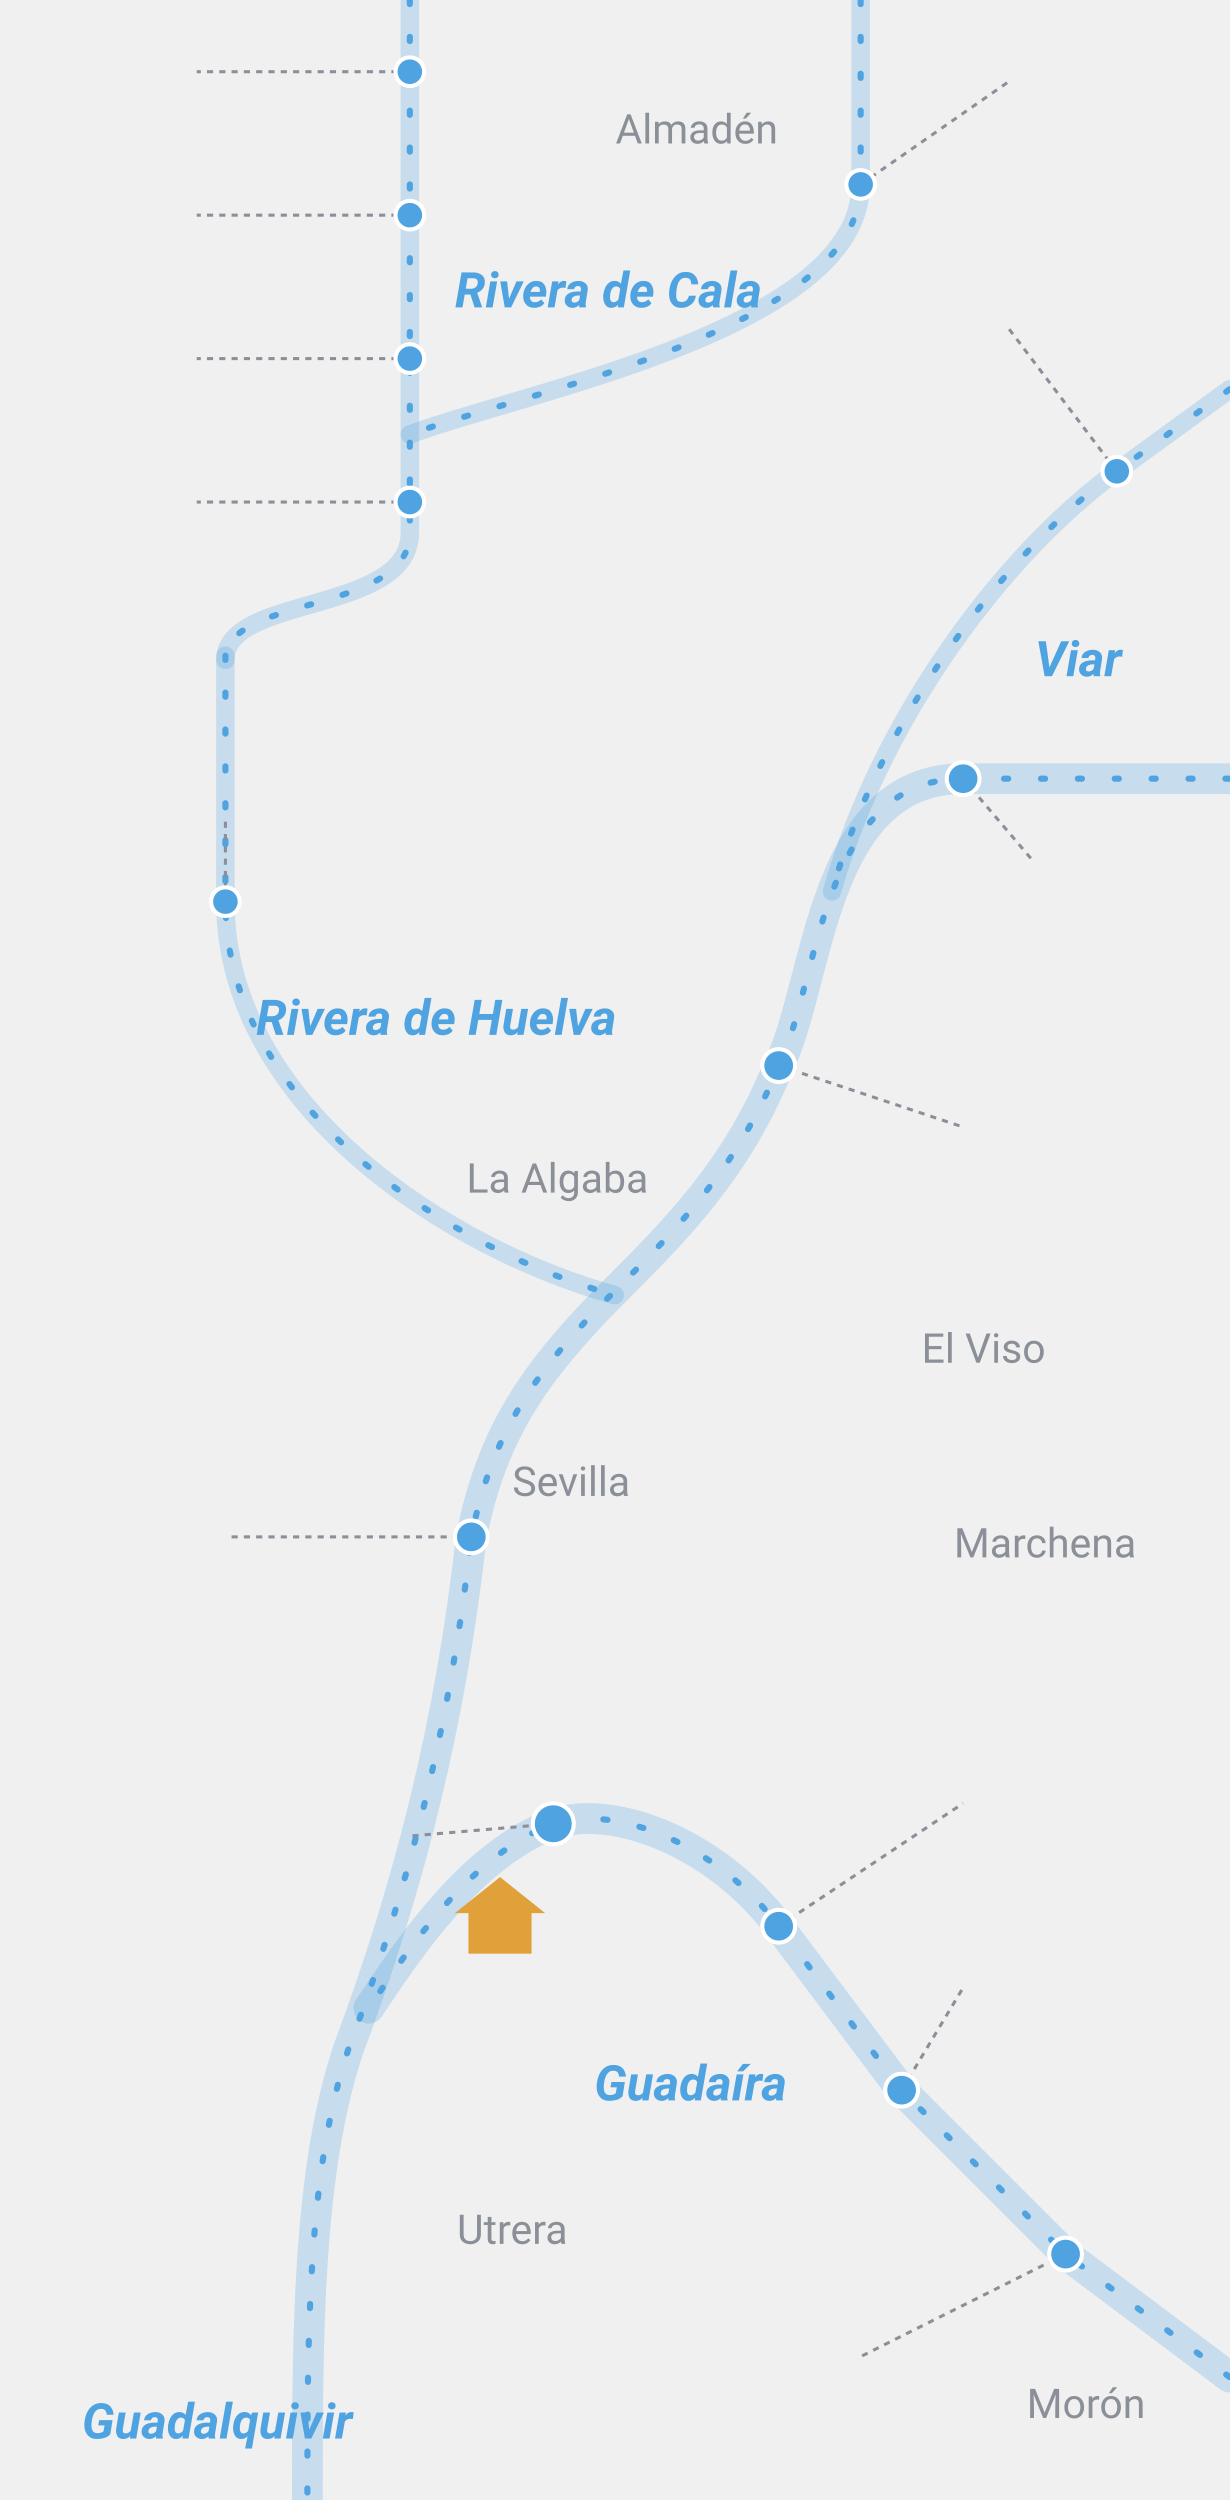
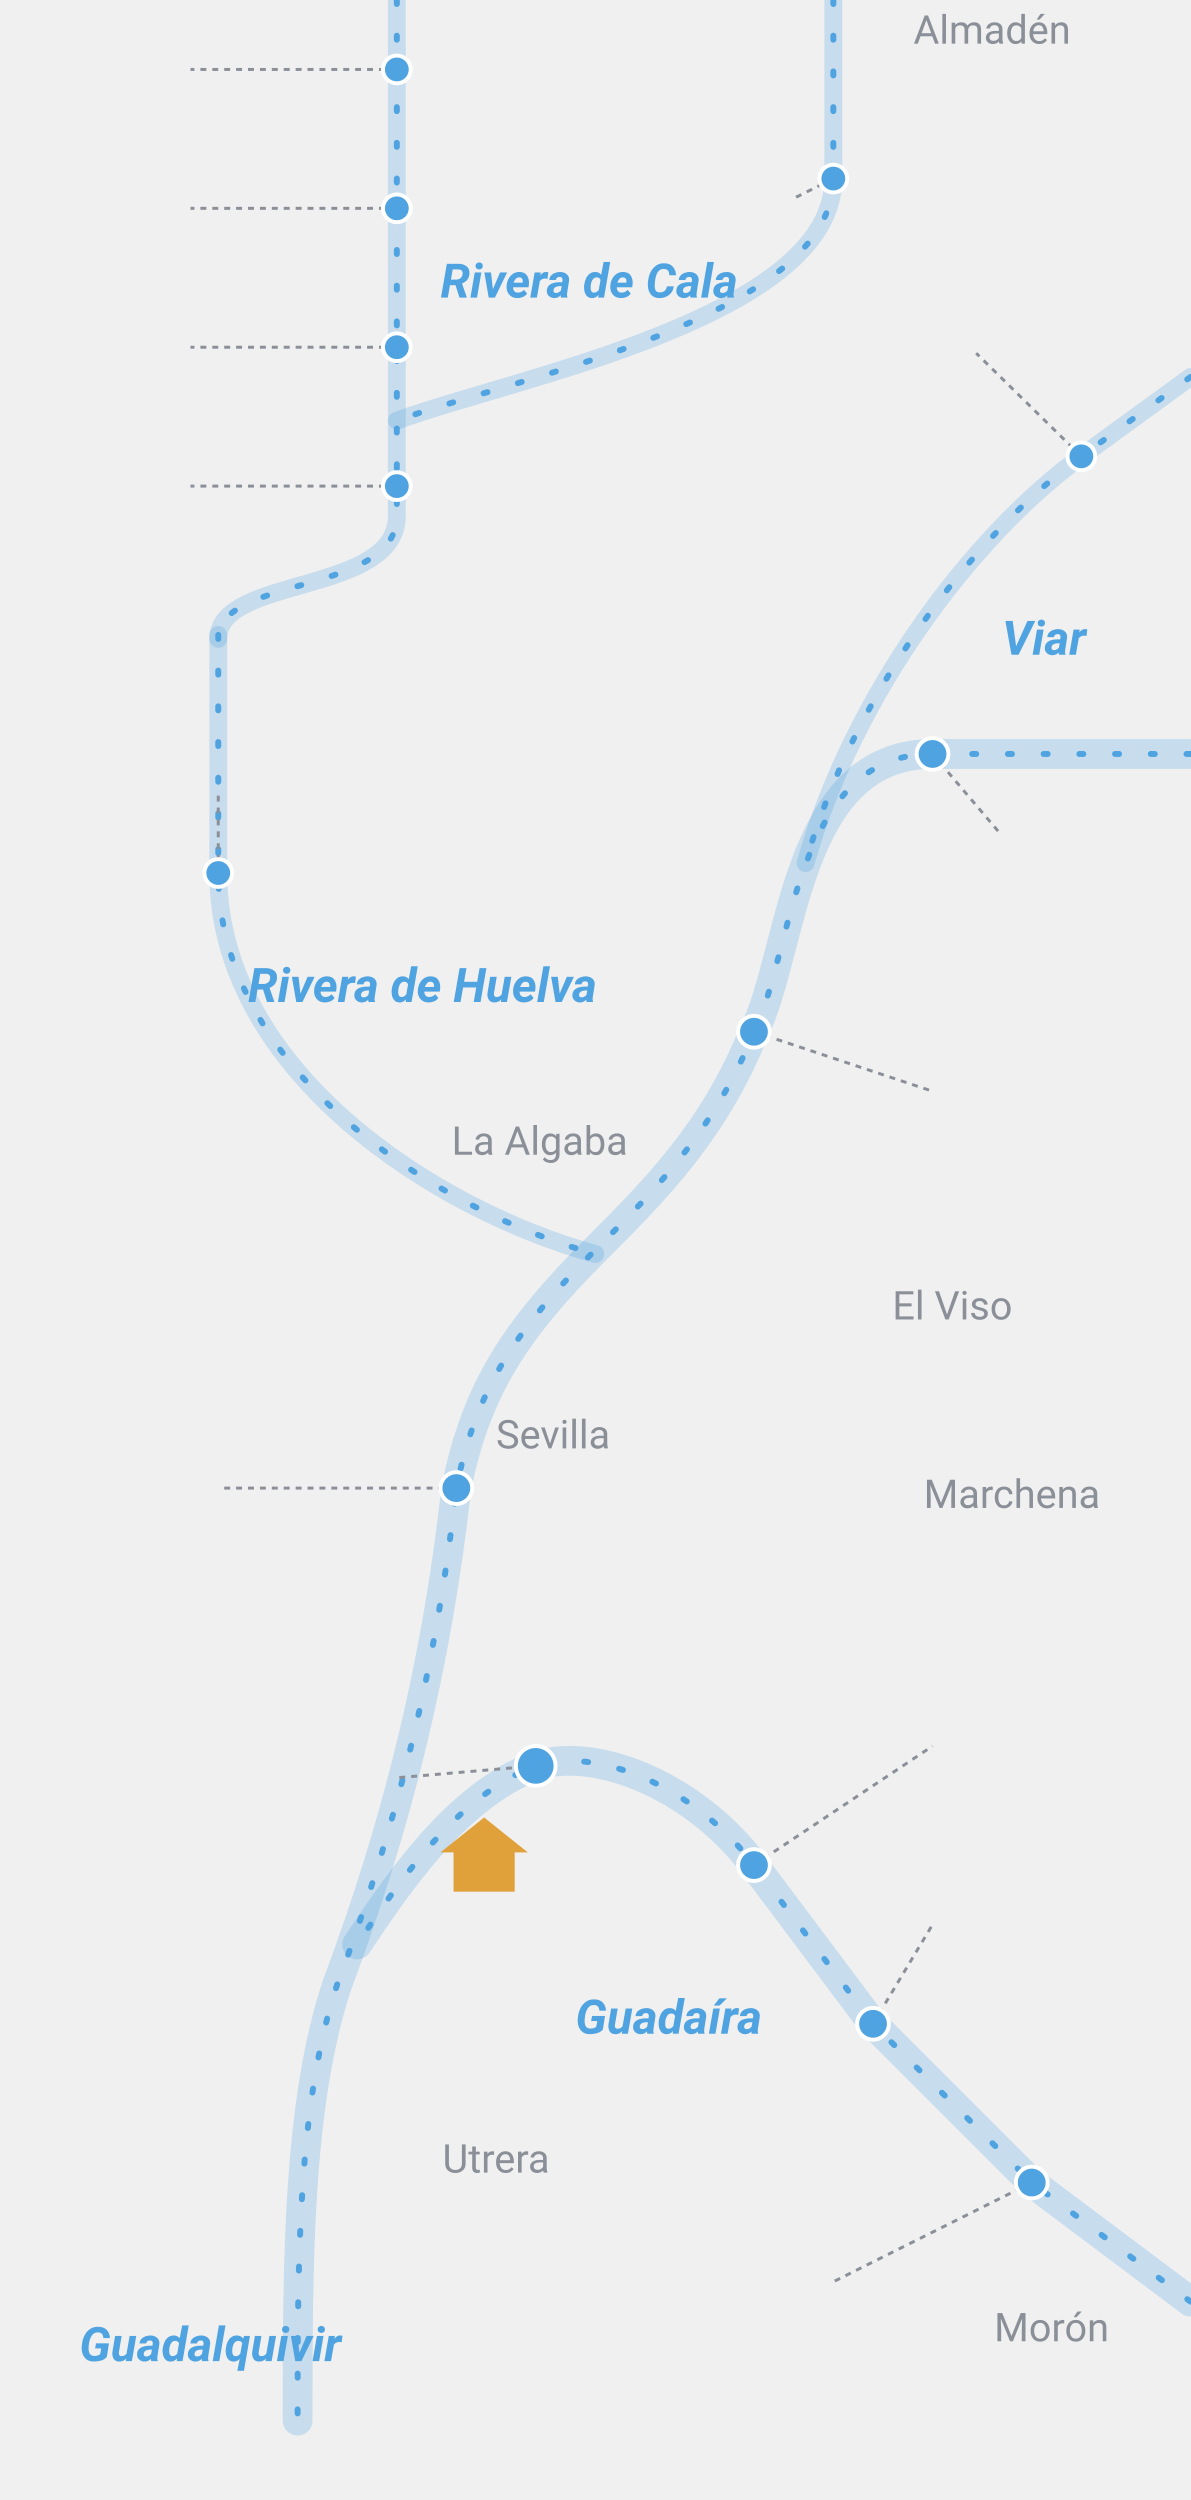
- <svg xmlns="http://www.w3.org/2000/svg" width="600" height="1220" viewBox="0 0 600 1220" font-family="Roboto, Arial, sans-serif">
+ <svg xmlns="http://www.w3.org/2000/svg" width="600" height="1260" viewBox="0 0 600 1260" font-family="Roboto, Arial, sans-serif">
  <style>
    .bed   { fill: none; stroke: #4fa3e0; stroke-opacity: .25; stroke-linecap: round; stroke-linejoin: round; }
    .flow  { fill: none; stroke: #4fa3e0; stroke-width: 3; stroke-linecap: round; stroke-dasharray: 2 16;
             animation: flow 1.6s linear infinite; }
    .trib  { stroke-width: 9; }
    .main  { stroke-width: 15; }
    .node  { fill: #4fa3e0; stroke: #fff; stroke-width: 2; }
    .lead  { stroke: #8a8f98; stroke-width: 1.5; stroke-dasharray: 3 3; }
    .river { fill: #4fa3e0; font-size: 24px; font-weight: 600; font-style: italic; }
    .place { fill: #8a8f98; font-size: 20px; }
    .home  { fill: #e0a03a; }
    .rain  { text-anchor: middle; }
    @keyframes flow { to { stroke-dashoffset: -18; } }
  </style>
  <path class="bed trib" d="M 200 0 L 200 260 C 200 300 110 290 110 322" />
  <path class="flow" d="M 200 0 L 200 260 C 200 300 110 290 110 322" />
  <path class="bed trib" d="M 420 0 L 420 90 C 420 160 260 190 200 212" />
  <path class="flow" d="M 420 0 L 420 90 C 420 160 260 190 200 212" />
  <text class="river" x="222" y="150" font-size="17">Rivera de Cala</text>
  <path class="bed trib" d="M 600 190 L 545 230 C 490 270 430 350 406 435" />
  <path class="flow" d="M 600 190 L 545 230 C 490 270 430 350 406 435" />
  <text class="river" x="505" y="330" font-size="17">Viar</text>
  <line class="lead" x1="200" y1="35" x2="96" y2="35" />
  <circle class="node" cx="200" cy="35" r="7" />
  <line class="lead" x1="200" y1="105" x2="96" y2="105" />
  <circle class="node" cx="200" cy="105" r="7" />
  <line class="lead" x1="200" y1="175" x2="96" y2="175" />
  <circle class="node" cx="200" cy="175" r="7" />
  <line class="lead" x1="200" y1="245" x2="96" y2="245" />
  <circle class="node" cx="200" cy="245" r="7" />
-   <line class="lead" x1="420" y1="90" x2="492" y2="40" />
+   <line class="lead" x1="420" y1="90" x2="400" y2="100" />
  <circle class="node" cx="420" cy="90" r="7" />
-   <line class="lead" x1="545" y1="230" x2="492" y2="160" />
+   <line class="lead" x1="545" y1="230" x2="492" y2="178" />
  <circle class="node" cx="545" cy="230" r="7" />
-   <text class="place rain" x="340" y="70">Almadén</text>
+   <text class="place rain" x="500" y="22">Almadén</text>
  <g transform="translate(0 320)">
    <path class="bed main" d="M 600 60 L 470 60 C 400 60 400 160 380 200 C 360 250 330 280 300 310 C 260 350 240 380 230 430 C 220 520 200 600 170 680 C 150 740 150 820 150 900" />
    <path class="flow" d="M 600 60 L 470 60 C 400 60 400 160 380 200 C 360 250 330 280 300 310 C 260 350 240 380 230 430 C 220 520 200 600 170 680 C 150 740 150 820 150 900" />
    <text class="river" x="40" y="870">Guadalquivir</text>
    <path class="bed trib" d="M 110 0 L 110 120 C 110 220 220 290 300 312" />
    <path class="flow" d="M 110 0 L 110 120 C 110 220 220 290 300 312" />
    <text class="river" x="125" y="185" font-size="19">Rivera de Huelva</text>
    <path class="bed main" d="M 600 840 L 520 780 L 440 700 L 380 620 C 350 580 300 560 270 570 C 230 585 200 630 180 660" />
    <path class="flow" d="M 600 840 L 520 780 L 440 700 L 380 620 C 350 580 300 560 270 570 C 230 585 200 630 180 660" />
    <text class="river" x="290" y="705" font-size="22">Guadaíra</text>
    <line class="lead" x1="470" y1="60" x2="504" y2="100" />
    <circle class="node" cx="470" cy="60" r="8" />
    <line class="lead" x1="380" y1="200" x2="470" y2="230" />
    <circle class="node" cx="380" cy="200" r="8" />
    <line class="lead" x1="110" y1="120" x2="110" y2="80" />
    <circle class="node" cx="110" cy="120" r="7" />
    <line class="lead" x1="230" y1="430" x2="110" y2="430" />
    <circle class="node" cx="230" cy="430" r="8" />
    <line class="lead" x1="520" y1="780" x2="420" y2="830" />
    <circle class="node" cx="520" cy="780" r="8" />
    <line class="lead" x1="440" y1="700" x2="470" y2="650" />
    <circle class="node" cx="440" cy="700" r="8" />
    <line class="lead" x1="380" y1="620" x2="470" y2="560" />
    <circle class="node" cx="380" cy="620" r="8" />
    <line class="lead" x1="270" y1="570" x2="200" y2="576" />
    <circle class="node" cx="270" cy="570" r="10" />
    <text class="place rain" x="272" y="262">La Algaba</text>
    <text class="place" x="250" y="410">Sevilla</text>
    <text class="place rain" x="480" y="345">El Viso</text>
    <text class="place rain" x="510" y="440">Marchena</text>
    <text class="place rain" x="250" y="775">Utrera</text>
    <text class="place rain" x="530" y="860">Morón</text>
    <g class="home" transform="translate(222 596) scale(1.1)">
      <path d="M 20 0 L 40 16 L 34 16 L 34 34 L 6 34 L 6 16 L 0 16 Z" />
    </g>
  </g>
</svg>
